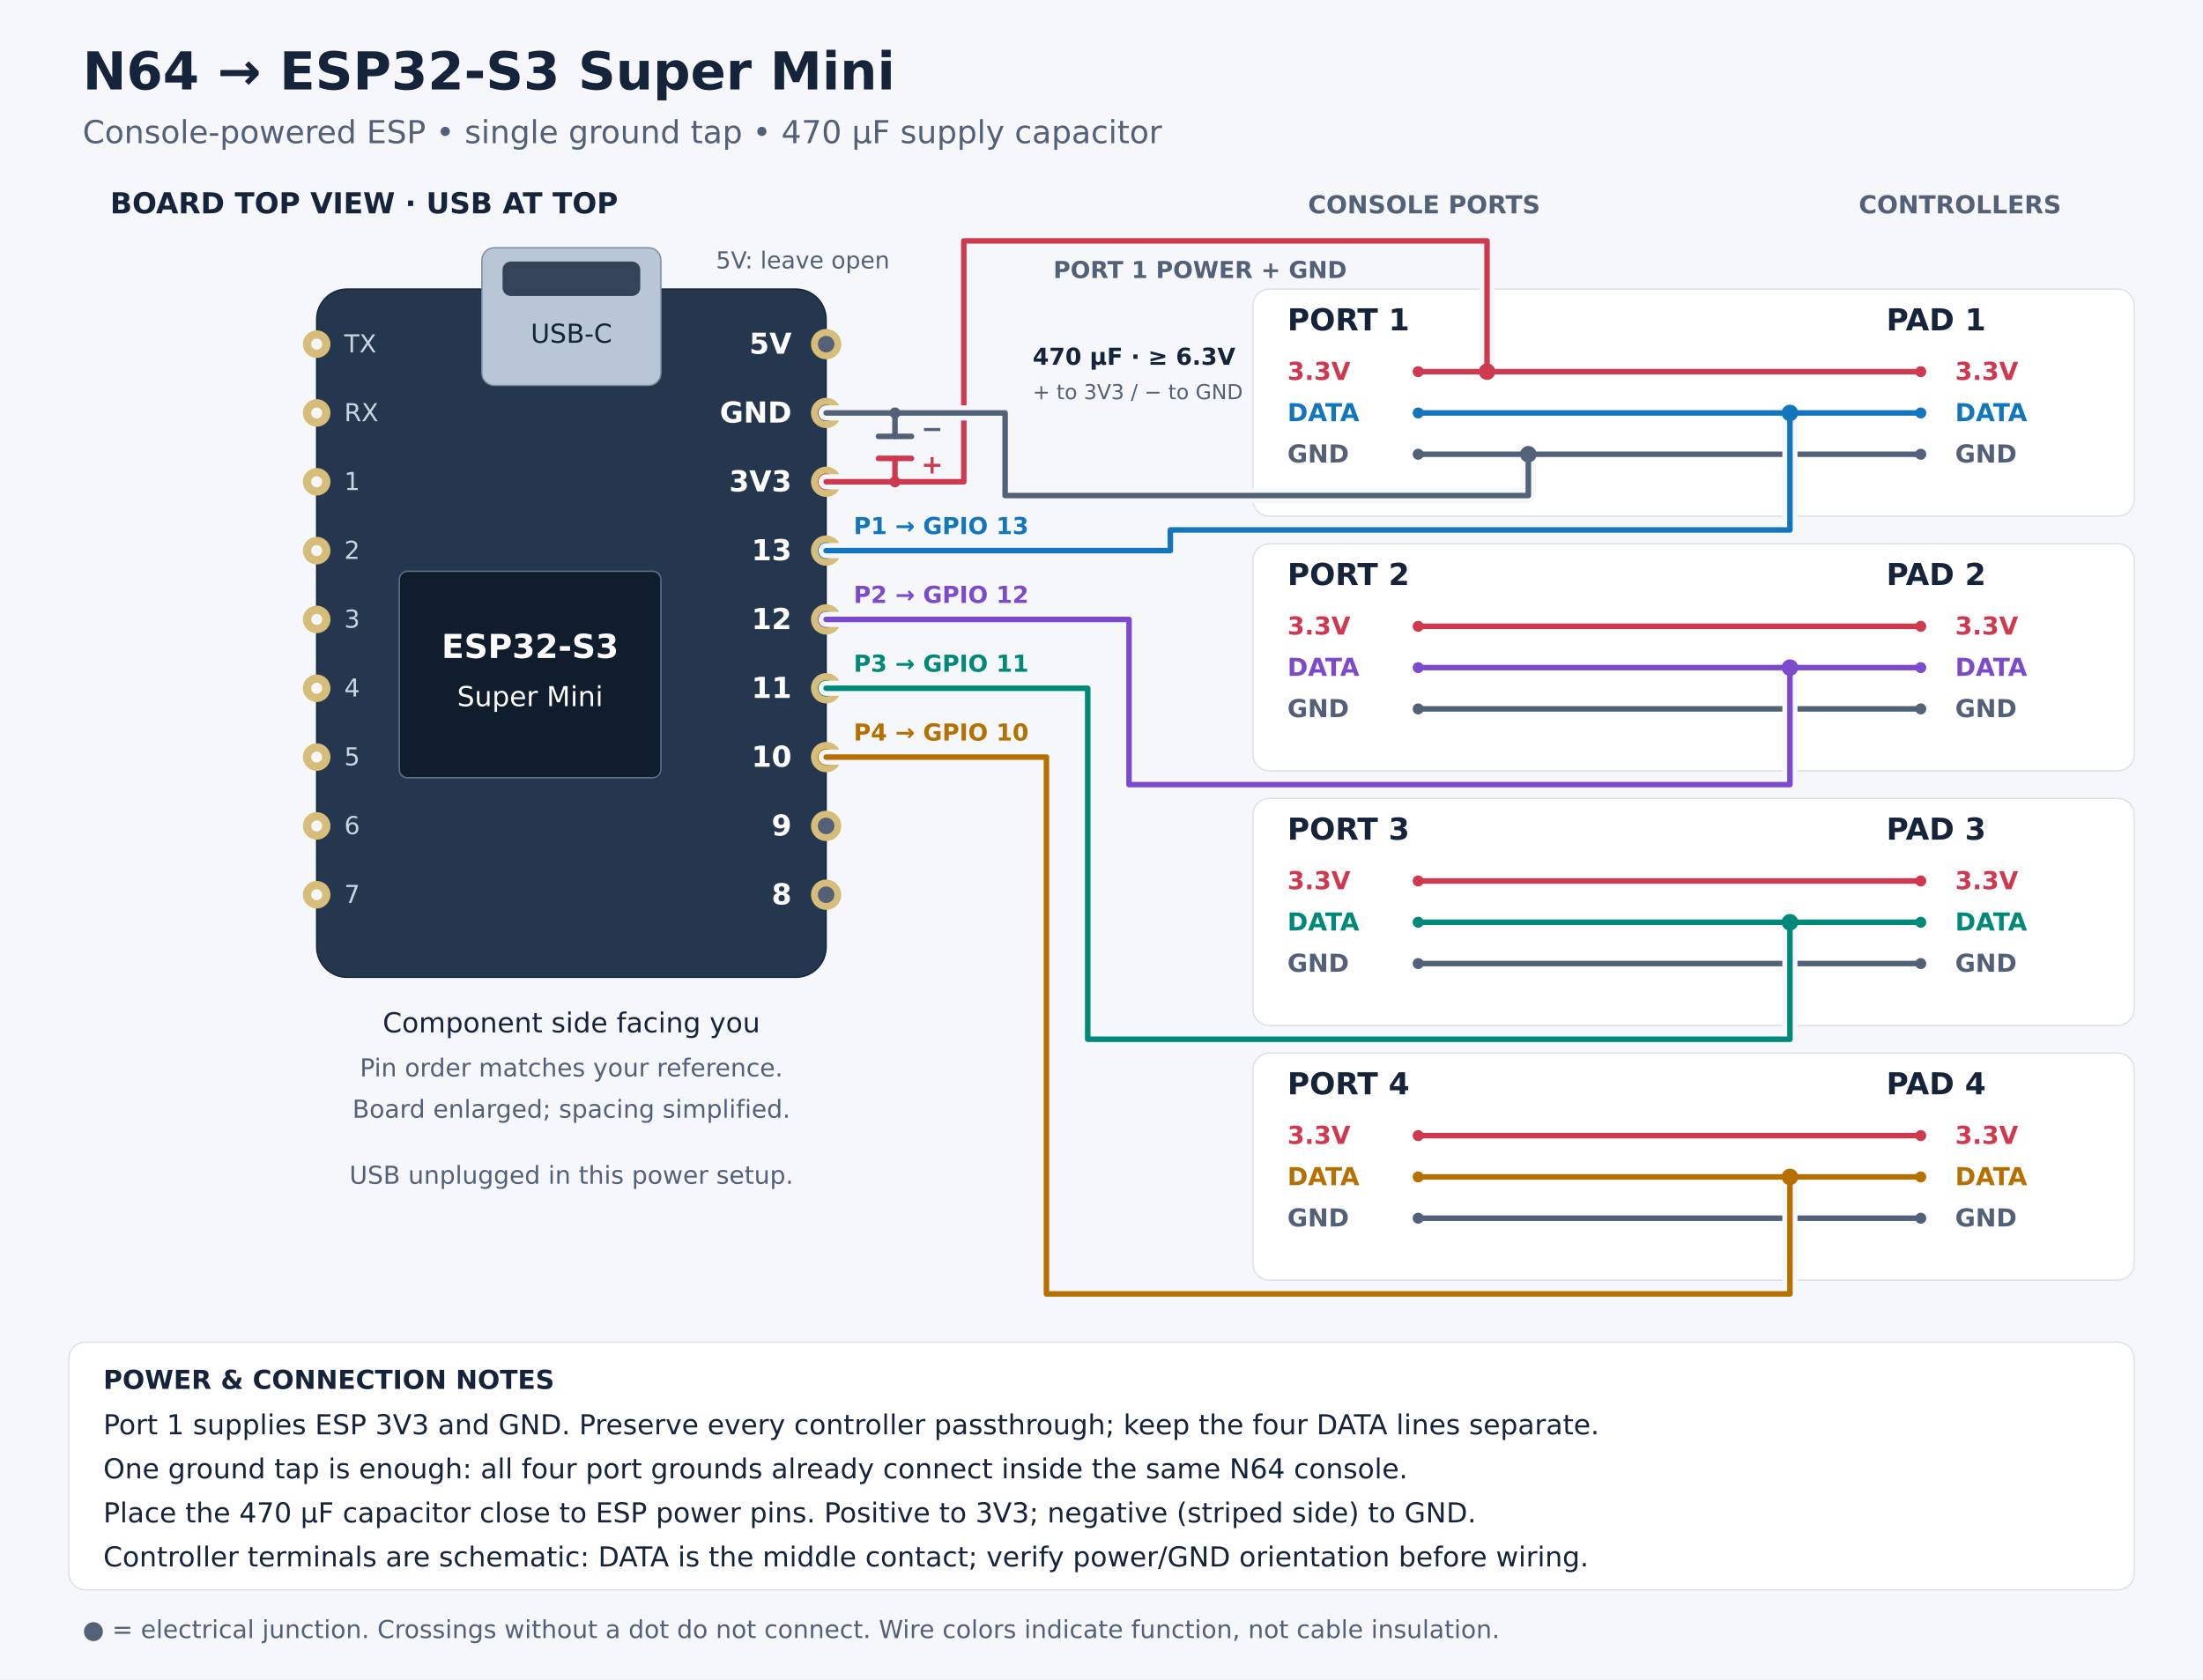
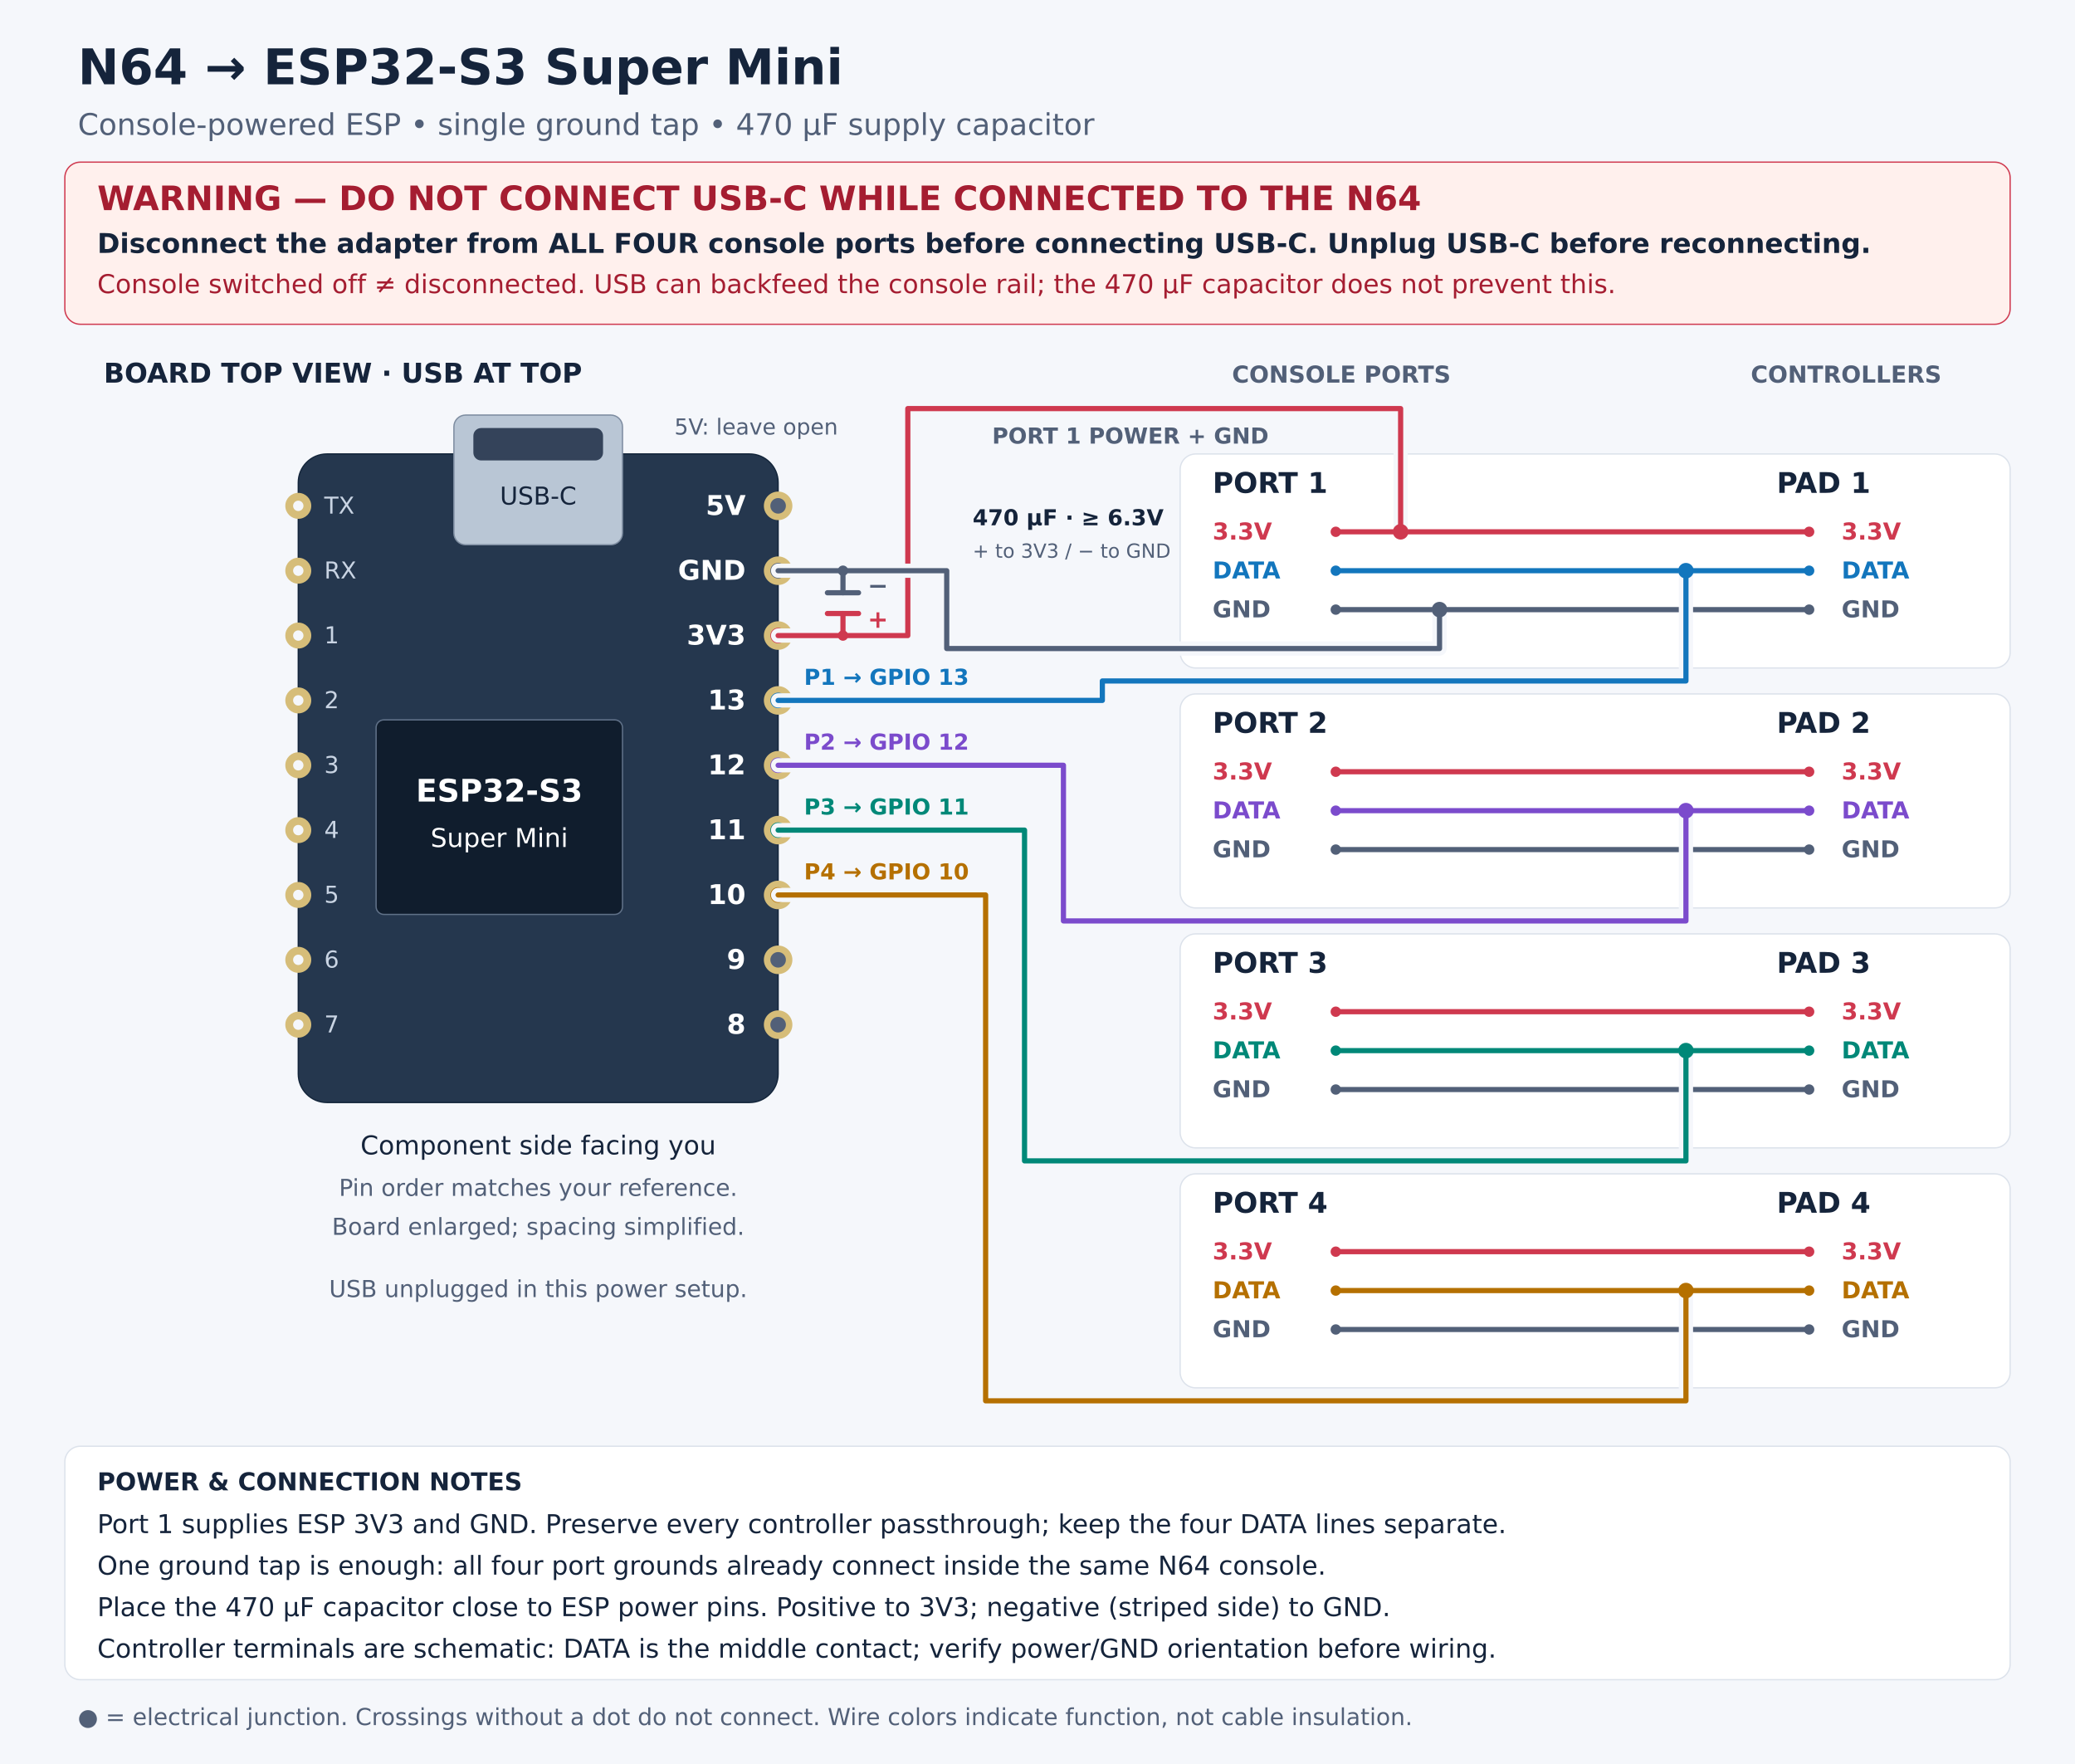
- <svg xmlns="http://www.w3.org/2000/svg" width="1600" height="1220" viewBox="0 0 1600 1220">
-   <rect width="1600" height="1220" fill="#f5f7fb" />
+ <svg xmlns="http://www.w3.org/2000/svg" width="1600" height="1360" viewBox="0 0 1600 1360">
+   <rect width="1600" height="1360" fill="#f5f7fb" />
  <style>text{font-family:DejaVu Sans,sans-serif}</style>
  <text x="60" y="65" font-size="38" fill="#15243b" font-weight="bold" text-anchor="start">N64 → ESP32-S3 Super Mini</text>
  <text x="60" y="104" font-size="23" fill="#526078" font-weight="normal" text-anchor="start">Console-powered ESP • single ground tap • 470 µF supply capacitor</text>
-   <text x="80" y="155" font-size="21" fill="#15243b" font-weight="bold" text-anchor="start">BOARD TOP VIEW · USB AT TOP</text>
-   <text x="950" y="155" font-size="18" fill="#526078" font-weight="bold" text-anchor="start">CONSOLE PORTS</text>
-   <text x="1350" y="155" font-size="18" fill="#526078" font-weight="bold" text-anchor="start">CONTROLLERS</text>
-   <rect x="230" y="210" width="370" height="500" rx="22" fill="#25374e" stroke="#14263b" />
-   <rect x="350" y="180" width="130" height="100" rx="9" fill="#b9c6d5" stroke="#7e8da1" />
-   <rect x="365" y="190" width="100" height="25" rx="6" fill="#34435a" stroke="none" />
-   <text x="415" y="249" font-size="19" fill="#15243b" font-weight="normal" text-anchor="middle">USB-C</text>
-   <rect x="290" y="415" width="190" height="150" rx="6" fill="#101d2d" stroke="#607188" />
-   <text x="385" y="478" font-size="24" fill="white" font-weight="bold" text-anchor="middle">ESP32-S3</text>
-   <text x="385" y="513" font-size="20" fill="white" font-weight="normal" text-anchor="middle">Super Mini</text>
-   <circle cx="230" cy="250" r="10" fill="#d6bd79" />
-   <circle cx="230" cy="250" r="4" fill="#f5f7fb" />
-   <text x="250" y="256" font-size="18" fill="#c9d4e3" font-weight="normal" text-anchor="start">TX</text>
-   <circle cx="230" cy="300" r="10" fill="#d6bd79" />
-   <circle cx="230" cy="300" r="4" fill="#f5f7fb" />
-   <text x="250" y="306" font-size="18" fill="#c9d4e3" font-weight="normal" text-anchor="start">RX</text>
-   <circle cx="230" cy="350" r="10" fill="#d6bd79" />
-   <circle cx="230" cy="350" r="4" fill="#f5f7fb" />
-   <text x="250" y="356" font-size="18" fill="#c9d4e3" font-weight="normal" text-anchor="start">1</text>
-   <circle cx="230" cy="400" r="10" fill="#d6bd79" />
-   <circle cx="230" cy="400" r="4" fill="#f5f7fb" />
-   <text x="250" y="406" font-size="18" fill="#c9d4e3" font-weight="normal" text-anchor="start">2</text>
-   <circle cx="230" cy="450" r="10" fill="#d6bd79" />
-   <circle cx="230" cy="450" r="4" fill="#f5f7fb" />
-   <text x="250" y="456" font-size="18" fill="#c9d4e3" font-weight="normal" text-anchor="start">3</text>
-   <circle cx="230" cy="500" r="10" fill="#d6bd79" />
-   <circle cx="230" cy="500" r="4" fill="#f5f7fb" />
-   <text x="250" y="506" font-size="18" fill="#c9d4e3" font-weight="normal" text-anchor="start">4</text>
-   <circle cx="230" cy="550" r="10" fill="#d6bd79" />
-   <circle cx="230" cy="550" r="4" fill="#f5f7fb" />
-   <text x="250" y="556" font-size="18" fill="#c9d4e3" font-weight="normal" text-anchor="start">5</text>
-   <circle cx="230" cy="600" r="10" fill="#d6bd79" />
-   <circle cx="230" cy="600" r="4" fill="#f5f7fb" />
-   <text x="250" y="606" font-size="18" fill="#c9d4e3" font-weight="normal" text-anchor="start">6</text>
-   <circle cx="230" cy="650" r="10" fill="#d6bd79" />
-   <circle cx="230" cy="650" r="4" fill="#f5f7fb" />
-   <text x="250" y="656" font-size="18" fill="#c9d4e3" font-weight="normal" text-anchor="start">7</text>
-   <circle cx="600" cy="250" r="11" fill="#d6bd79" />
-   <circle cx="600" cy="250" r="6" fill="#526078" />
-   <text x="575" y="257" font-size="21" fill="white" font-weight="bold" text-anchor="end">5V</text>
-   <circle cx="600" cy="300" r="11" fill="#d6bd79" />
-   <circle cx="600" cy="300" r="6" fill="#526078" />
-   <text x="575" y="307" font-size="21" fill="white" font-weight="bold" text-anchor="end">GND</text>
-   <circle cx="600" cy="350" r="11" fill="#d6bd79" />
-   <circle cx="600" cy="350" r="6" fill="#cf394f" />
-   <text x="575" y="357" font-size="21" fill="white" font-weight="bold" text-anchor="end">3V3</text>
-   <circle cx="600" cy="400" r="11" fill="#d6bd79" />
-   <circle cx="600" cy="400" r="6" fill="#1376bd" />
-   <text x="575" y="407" font-size="21" fill="white" font-weight="bold" text-anchor="end">13</text>
-   <circle cx="600" cy="450" r="11" fill="#d6bd79" />
-   <circle cx="600" cy="450" r="6" fill="#7b4bcc" />
-   <text x="575" y="457" font-size="21" fill="white" font-weight="bold" text-anchor="end">12</text>
-   <circle cx="600" cy="500" r="11" fill="#d6bd79" />
-   <circle cx="600" cy="500" r="6" fill="#008878" />
-   <text x="575" y="507" font-size="21" fill="white" font-weight="bold" text-anchor="end">11</text>
-   <circle cx="600" cy="550" r="11" fill="#d6bd79" />
-   <circle cx="600" cy="550" r="6" fill="#b57000" />
-   <text x="575" y="557" font-size="21" fill="white" font-weight="bold" text-anchor="end">10</text>
-   <circle cx="600" cy="600" r="11" fill="#d6bd79" />
-   <circle cx="600" cy="600" r="6" fill="#526078" />
-   <text x="575" y="607" font-size="21" fill="white" font-weight="bold" text-anchor="end">9</text>
-   <circle cx="600" cy="650" r="11" fill="#d6bd79" />
-   <circle cx="600" cy="650" r="6" fill="#526078" />
-   <text x="575" y="657" font-size="21" fill="white" font-weight="bold" text-anchor="end">8</text>
-   <text x="520" y="195" font-size="17" fill="#526078" font-weight="normal" text-anchor="start">5V: leave open</text>
-   <text x="415" y="750" font-size="20" fill="#15243b" font-weight="normal" text-anchor="middle">Component side facing you</text>
-   <text x="415" y="782" font-size="18" fill="#526078" font-weight="normal" text-anchor="middle">Pin order matches your reference.</text>
-   <text x="415" y="812" font-size="18" fill="#526078" font-weight="normal" text-anchor="middle">Board enlarged; spacing simplified.</text>
-   <text x="415" y="860" font-size="18" fill="#526078" font-weight="normal" text-anchor="middle">USB unplugged in this power setup.</text>
-   <rect x="910" y="210" width="640" height="165" rx="12" fill="white" stroke="#dce2eb" />
-   <text x="935" y="240" font-size="22" fill="#15243b" font-weight="bold" text-anchor="start">PORT 1</text>
-   <text x="1370" y="240" font-size="22" fill="#15243b" font-weight="bold" text-anchor="start">PAD 1</text>
-   <text x="935" y="276" font-size="18" fill="#cf394f" font-weight="bold" text-anchor="start">3.3V</text>
-   <text x="1420" y="276" font-size="18" fill="#cf394f" font-weight="bold" text-anchor="start">3.3V</text>
-   <polyline points="1030,270 1395,270" fill="none" stroke="#cf394f" stroke-width="4" stroke-linecap="round" stroke-linejoin="round" />
-   <circle cx="1030" cy="270" r="4" fill="#cf394f" />
-   <circle cx="1395" cy="270" r="4" fill="#cf394f" />
-   <text x="935" y="306" font-size="18" fill="#1376bd" font-weight="bold" text-anchor="start">DATA</text>
-   <text x="1420" y="306" font-size="18" fill="#1376bd" font-weight="bold" text-anchor="start">DATA</text>
-   <polyline points="1030,300 1395,300" fill="none" stroke="#1376bd" stroke-width="4" stroke-linecap="round" stroke-linejoin="round" />
-   <circle cx="1030" cy="300" r="4" fill="#1376bd" />
-   <circle cx="1395" cy="300" r="4" fill="#1376bd" />
-   <text x="935" y="336" font-size="18" fill="#526078" font-weight="bold" text-anchor="start">GND</text>
-   <text x="1420" y="336" font-size="18" fill="#526078" font-weight="bold" text-anchor="start">GND</text>
-   <polyline points="1030,330 1395,330" fill="none" stroke="#526078" stroke-width="4" stroke-linecap="round" stroke-linejoin="round" />
-   <circle cx="1030" cy="330" r="4" fill="#526078" />
-   <circle cx="1395" cy="330" r="4" fill="#526078" />
-   <rect x="910" y="395" width="640" height="165" rx="12" fill="white" stroke="#dce2eb" />
-   <text x="935" y="425" font-size="22" fill="#15243b" font-weight="bold" text-anchor="start">PORT 2</text>
-   <text x="1370" y="425" font-size="22" fill="#15243b" font-weight="bold" text-anchor="start">PAD 2</text>
-   <text x="935" y="461" font-size="18" fill="#cf394f" font-weight="bold" text-anchor="start">3.3V</text>
-   <text x="1420" y="461" font-size="18" fill="#cf394f" font-weight="bold" text-anchor="start">3.3V</text>
-   <polyline points="1030,455 1395,455" fill="none" stroke="#cf394f" stroke-width="4" stroke-linecap="round" stroke-linejoin="round" />
-   <circle cx="1030" cy="455" r="4" fill="#cf394f" />
-   <circle cx="1395" cy="455" r="4" fill="#cf394f" />
-   <text x="935" y="491" font-size="18" fill="#7b4bcc" font-weight="bold" text-anchor="start">DATA</text>
-   <text x="1420" y="491" font-size="18" fill="#7b4bcc" font-weight="bold" text-anchor="start">DATA</text>
-   <polyline points="1030,485 1395,485" fill="none" stroke="#7b4bcc" stroke-width="4" stroke-linecap="round" stroke-linejoin="round" />
-   <circle cx="1030" cy="485" r="4" fill="#7b4bcc" />
-   <circle cx="1395" cy="485" r="4" fill="#7b4bcc" />
-   <text x="935" y="521" font-size="18" fill="#526078" font-weight="bold" text-anchor="start">GND</text>
-   <text x="1420" y="521" font-size="18" fill="#526078" font-weight="bold" text-anchor="start">GND</text>
-   <polyline points="1030,515 1395,515" fill="none" stroke="#526078" stroke-width="4" stroke-linecap="round" stroke-linejoin="round" />
-   <circle cx="1030" cy="515" r="4" fill="#526078" />
-   <circle cx="1395" cy="515" r="4" fill="#526078" />
-   <rect x="910" y="580" width="640" height="165" rx="12" fill="white" stroke="#dce2eb" />
-   <text x="935" y="610" font-size="22" fill="#15243b" font-weight="bold" text-anchor="start">PORT 3</text>
-   <text x="1370" y="610" font-size="22" fill="#15243b" font-weight="bold" text-anchor="start">PAD 3</text>
-   <text x="935" y="646" font-size="18" fill="#cf394f" font-weight="bold" text-anchor="start">3.3V</text>
-   <text x="1420" y="646" font-size="18" fill="#cf394f" font-weight="bold" text-anchor="start">3.3V</text>
-   <polyline points="1030,640 1395,640" fill="none" stroke="#cf394f" stroke-width="4" stroke-linecap="round" stroke-linejoin="round" />
-   <circle cx="1030" cy="640" r="4" fill="#cf394f" />
-   <circle cx="1395" cy="640" r="4" fill="#cf394f" />
-   <text x="935" y="676" font-size="18" fill="#008878" font-weight="bold" text-anchor="start">DATA</text>
-   <text x="1420" y="676" font-size="18" fill="#008878" font-weight="bold" text-anchor="start">DATA</text>
-   <polyline points="1030,670 1395,670" fill="none" stroke="#008878" stroke-width="4" stroke-linecap="round" stroke-linejoin="round" />
-   <circle cx="1030" cy="670" r="4" fill="#008878" />
-   <circle cx="1395" cy="670" r="4" fill="#008878" />
-   <text x="935" y="706" font-size="18" fill="#526078" font-weight="bold" text-anchor="start">GND</text>
-   <text x="1420" y="706" font-size="18" fill="#526078" font-weight="bold" text-anchor="start">GND</text>
-   <polyline points="1030,700 1395,700" fill="none" stroke="#526078" stroke-width="4" stroke-linecap="round" stroke-linejoin="round" />
-   <circle cx="1030" cy="700" r="4" fill="#526078" />
-   <circle cx="1395" cy="700" r="4" fill="#526078" />
-   <rect x="910" y="765" width="640" height="165" rx="12" fill="white" stroke="#dce2eb" />
-   <text x="935" y="795" font-size="22" fill="#15243b" font-weight="bold" text-anchor="start">PORT 4</text>
-   <text x="1370" y="795" font-size="22" fill="#15243b" font-weight="bold" text-anchor="start">PAD 4</text>
-   <text x="935" y="831" font-size="18" fill="#cf394f" font-weight="bold" text-anchor="start">3.3V</text>
-   <text x="1420" y="831" font-size="18" fill="#cf394f" font-weight="bold" text-anchor="start">3.3V</text>
-   <polyline points="1030,825 1395,825" fill="none" stroke="#cf394f" stroke-width="4" stroke-linecap="round" stroke-linejoin="round" />
-   <circle cx="1030" cy="825" r="4" fill="#cf394f" />
-   <circle cx="1395" cy="825" r="4" fill="#cf394f" />
-   <text x="935" y="861" font-size="18" fill="#b57000" font-weight="bold" text-anchor="start">DATA</text>
-   <text x="1420" y="861" font-size="18" fill="#b57000" font-weight="bold" text-anchor="start">DATA</text>
-   <polyline points="1030,855 1395,855" fill="none" stroke="#b57000" stroke-width="4" stroke-linecap="round" stroke-linejoin="round" />
-   <circle cx="1030" cy="855" r="4" fill="#b57000" />
-   <circle cx="1395" cy="855" r="4" fill="#b57000" />
-   <text x="935" y="891" font-size="18" fill="#526078" font-weight="bold" text-anchor="start">GND</text>
-   <text x="1420" y="891" font-size="18" fill="#526078" font-weight="bold" text-anchor="start">GND</text>
-   <polyline points="1030,885 1395,885" fill="none" stroke="#526078" stroke-width="4" stroke-linecap="round" stroke-linejoin="round" />
-   <circle cx="1030" cy="885" r="4" fill="#526078" />
-   <circle cx="1395" cy="885" r="4" fill="#526078" />
-   <polyline points="1080,270 1080,175 700,175 700,350 600,350" fill="none" stroke="#f5f7fb" stroke-width="11" stroke-linecap="round" stroke-linejoin="round" />
-   <polyline points="1080,270 1080,175 700,175 700,350 600,350" fill="none" stroke="#cf394f" stroke-width="4" stroke-linecap="round" stroke-linejoin="round" />
-   <circle cx="1080" cy="270" r="6" fill="#cf394f" />
-   <polyline points="1110,330 1110,360 730,360 730,300 600,300" fill="none" stroke="#f5f7fb" stroke-width="11" stroke-linecap="round" stroke-linejoin="round" />
-   <polyline points="1110,330 1110,360 730,360 730,300 600,300" fill="none" stroke="#526078" stroke-width="4" stroke-linecap="round" stroke-linejoin="round" />
-   <circle cx="1110" cy="330" r="6" fill="#526078" />
-   <text x="765" y="202" font-size="17" fill="#526078" font-weight="bold" text-anchor="start">PORT 1 POWER + GND</text>
-   <polyline points="650,300 650,317" fill="none" stroke="#526078" stroke-width="4" stroke-linecap="round" stroke-linejoin="round" />
-   <polyline points="638,317 662,317" fill="none" stroke="#526078" stroke-width="4" stroke-linecap="round" stroke-linejoin="round" />
-   <polyline points="638,333 662,333" fill="none" stroke="#cf394f" stroke-width="4" stroke-linecap="round" stroke-linejoin="round" />
-   <polyline points="650,333 650,350" fill="none" stroke="#cf394f" stroke-width="4" stroke-linecap="round" stroke-linejoin="round" />
-   <circle cx="650" cy="300" r="4" fill="#526078" />
-   <circle cx="650" cy="350" r="4" fill="#cf394f" />
-   <text x="669" y="318" font-size="19" fill="#526078" font-weight="bold" text-anchor="start">−</text>
-   <text x="669" y="344" font-size="19" fill="#cf394f" font-weight="bold" text-anchor="start">+</text>
-   <text x="750" y="265" font-size="17" fill="#15243b" font-weight="bold" text-anchor="start">470 µF · ≥ 6.3V</text>
-   <text x="750" y="290" font-size="15" fill="#526078" font-weight="normal" text-anchor="start">+ to 3V3 / − to GND</text>
-   <polyline points="1300,300 1300,385 850,385 850,400 600,400" fill="none" stroke="#f5f7fb" stroke-width="11" stroke-linecap="round" stroke-linejoin="round" />
-   <polyline points="1300,300 1300,385 850,385 850,400 600,400" fill="none" stroke="#1376bd" stroke-width="4" stroke-linecap="round" stroke-linejoin="round" />
-   <circle cx="1300" cy="300" r="6" fill="#1376bd" />
-   <text x="620" y="388" font-size="17" fill="#1376bd" font-weight="bold" text-anchor="start">P1 → GPIO 13</text>
-   <polyline points="1300,485 1300,570 820,570 820,450 600,450" fill="none" stroke="#f5f7fb" stroke-width="11" stroke-linecap="round" stroke-linejoin="round" />
-   <polyline points="1300,485 1300,570 820,570 820,450 600,450" fill="none" stroke="#7b4bcc" stroke-width="4" stroke-linecap="round" stroke-linejoin="round" />
-   <circle cx="1300" cy="485" r="6" fill="#7b4bcc" />
-   <text x="620" y="438" font-size="17" fill="#7b4bcc" font-weight="bold" text-anchor="start">P2 → GPIO 12</text>
-   <polyline points="1300,670 1300,755 790,755 790,500 600,500" fill="none" stroke="#f5f7fb" stroke-width="11" stroke-linecap="round" stroke-linejoin="round" />
-   <polyline points="1300,670 1300,755 790,755 790,500 600,500" fill="none" stroke="#008878" stroke-width="4" stroke-linecap="round" stroke-linejoin="round" />
-   <circle cx="1300" cy="670" r="6" fill="#008878" />
-   <text x="620" y="488" font-size="17" fill="#008878" font-weight="bold" text-anchor="start">P3 → GPIO 11</text>
-   <polyline points="1300,855 1300,940 760,940 760,550 600,550" fill="none" stroke="#f5f7fb" stroke-width="11" stroke-linecap="round" stroke-linejoin="round" />
-   <polyline points="1300,855 1300,940 760,940 760,550 600,550" fill="none" stroke="#b57000" stroke-width="4" stroke-linecap="round" stroke-linejoin="round" />
-   <circle cx="1300" cy="855" r="6" fill="#b57000" />
-   <text x="620" y="538" font-size="17" fill="#b57000" font-weight="bold" text-anchor="start">P4 → GPIO 10</text>
-   <rect x="50" y="975" width="1500" height="180" rx="12" fill="white" stroke="#dce2eb" />
-   <text x="75" y="1009" font-size="19" fill="#15243b" font-weight="bold" text-anchor="start">POWER &amp; CONNECTION NOTES</text>
-   <text x="75" y="1042" font-size="20" fill="#15243b" font-weight="normal" text-anchor="start">Port 1 supplies ESP 3V3 and GND. Preserve every controller passthrough; keep the four DATA lines separate.</text>
-   <text x="75" y="1074" font-size="20" fill="#15243b" font-weight="normal" text-anchor="start">One ground tap is enough: all four port grounds already connect inside the same N64 console.</text>
-   <text x="75" y="1106" font-size="20" fill="#15243b" font-weight="normal" text-anchor="start">Place the 470 µF capacitor close to ESP power pins. Positive to 3V3; negative (striped side) to GND.</text>
-   <text x="75" y="1138" font-size="20" fill="#15243b" font-weight="normal" text-anchor="start">Controller terminals are schematic: DATA is the middle contact; verify power/GND orientation before wiring.</text>
-   <text x="60" y="1190" font-size="18" fill="#526078" font-weight="normal" text-anchor="start">● = electrical junction. Crossings without a dot do not connect. Wire colors indicate function, not cable insulation.</text>
+   <rect x="50" y="125" width="1500" height="125" rx="12" fill="#fff0ed" stroke="#cf394f" />
+   <text x="75" y="162" font-size="26" fill="#a51d31" font-weight="bold" text-anchor="start">WARNING — DO NOT CONNECT USB-C WHILE CONNECTED TO THE N64</text>
+   <text x="75" y="195" font-size="21" fill="#15243b" font-weight="bold" text-anchor="start">Disconnect the adapter from ALL FOUR console ports before connecting USB-C. Unplug USB-C before reconnecting.</text>
+   <text x="75" y="226" font-size="20" fill="#a51d31" font-weight="normal" text-anchor="start">Console switched off ≠ disconnected. USB can backfeed the console rail; the 470 µF capacitor does not prevent this.</text>
+   <g transform="translate(0,140)">
+     <text x="80" y="155" font-size="21" fill="#15243b" font-weight="bold" text-anchor="start">BOARD TOP VIEW · USB AT TOP</text>
+     <text x="950" y="155" font-size="18" fill="#526078" font-weight="bold" text-anchor="start">CONSOLE PORTS</text>
+     <text x="1350" y="155" font-size="18" fill="#526078" font-weight="bold" text-anchor="start">CONTROLLERS</text>
+     <rect x="230" y="210" width="370" height="500" rx="22" fill="#25374e" stroke="#14263b" />
+     <rect x="350" y="180" width="130" height="100" rx="9" fill="#b9c6d5" stroke="#7e8da1" />
+     <rect x="365" y="190" width="100" height="25" rx="6" fill="#34435a" stroke="none" />
+     <text x="415" y="249" font-size="19" fill="#15243b" font-weight="normal" text-anchor="middle">USB-C</text>
+     <rect x="290" y="415" width="190" height="150" rx="6" fill="#101d2d" stroke="#607188" />
+     <text x="385" y="478" font-size="24" fill="white" font-weight="bold" text-anchor="middle">ESP32-S3</text>
+     <text x="385" y="513" font-size="20" fill="white" font-weight="normal" text-anchor="middle">Super Mini</text>
+     <circle cx="230" cy="250" r="10" fill="#d6bd79" />
+     <circle cx="230" cy="250" r="4" fill="#f5f7fb" />
+     <text x="250" y="256" font-size="18" fill="#c9d4e3" font-weight="normal" text-anchor="start">TX</text>
+     <circle cx="230" cy="300" r="10" fill="#d6bd79" />
+     <circle cx="230" cy="300" r="4" fill="#f5f7fb" />
+     <text x="250" y="306" font-size="18" fill="#c9d4e3" font-weight="normal" text-anchor="start">RX</text>
+     <circle cx="230" cy="350" r="10" fill="#d6bd79" />
+     <circle cx="230" cy="350" r="4" fill="#f5f7fb" />
+     <text x="250" y="356" font-size="18" fill="#c9d4e3" font-weight="normal" text-anchor="start">1</text>
+     <circle cx="230" cy="400" r="10" fill="#d6bd79" />
+     <circle cx="230" cy="400" r="4" fill="#f5f7fb" />
+     <text x="250" y="406" font-size="18" fill="#c9d4e3" font-weight="normal" text-anchor="start">2</text>
+     <circle cx="230" cy="450" r="10" fill="#d6bd79" />
+     <circle cx="230" cy="450" r="4" fill="#f5f7fb" />
+     <text x="250" y="456" font-size="18" fill="#c9d4e3" font-weight="normal" text-anchor="start">3</text>
+     <circle cx="230" cy="500" r="10" fill="#d6bd79" />
+     <circle cx="230" cy="500" r="4" fill="#f5f7fb" />
+     <text x="250" y="506" font-size="18" fill="#c9d4e3" font-weight="normal" text-anchor="start">4</text>
+     <circle cx="230" cy="550" r="10" fill="#d6bd79" />
+     <circle cx="230" cy="550" r="4" fill="#f5f7fb" />
+     <text x="250" y="556" font-size="18" fill="#c9d4e3" font-weight="normal" text-anchor="start">5</text>
+     <circle cx="230" cy="600" r="10" fill="#d6bd79" />
+     <circle cx="230" cy="600" r="4" fill="#f5f7fb" />
+     <text x="250" y="606" font-size="18" fill="#c9d4e3" font-weight="normal" text-anchor="start">6</text>
+     <circle cx="230" cy="650" r="10" fill="#d6bd79" />
+     <circle cx="230" cy="650" r="4" fill="#f5f7fb" />
+     <text x="250" y="656" font-size="18" fill="#c9d4e3" font-weight="normal" text-anchor="start">7</text>
+     <circle cx="600" cy="250" r="11" fill="#d6bd79" />
+     <circle cx="600" cy="250" r="6" fill="#526078" />
+     <text x="575" y="257" font-size="21" fill="white" font-weight="bold" text-anchor="end">5V</text>
+     <circle cx="600" cy="300" r="11" fill="#d6bd79" />
+     <circle cx="600" cy="300" r="6" fill="#526078" />
+     <text x="575" y="307" font-size="21" fill="white" font-weight="bold" text-anchor="end">GND</text>
+     <circle cx="600" cy="350" r="11" fill="#d6bd79" />
+     <circle cx="600" cy="350" r="6" fill="#cf394f" />
+     <text x="575" y="357" font-size="21" fill="white" font-weight="bold" text-anchor="end">3V3</text>
+     <circle cx="600" cy="400" r="11" fill="#d6bd79" />
+     <circle cx="600" cy="400" r="6" fill="#1376bd" />
+     <text x="575" y="407" font-size="21" fill="white" font-weight="bold" text-anchor="end">13</text>
+     <circle cx="600" cy="450" r="11" fill="#d6bd79" />
+     <circle cx="600" cy="450" r="6" fill="#7b4bcc" />
+     <text x="575" y="457" font-size="21" fill="white" font-weight="bold" text-anchor="end">12</text>
+     <circle cx="600" cy="500" r="11" fill="#d6bd79" />
+     <circle cx="600" cy="500" r="6" fill="#008878" />
+     <text x="575" y="507" font-size="21" fill="white" font-weight="bold" text-anchor="end">11</text>
+     <circle cx="600" cy="550" r="11" fill="#d6bd79" />
+     <circle cx="600" cy="550" r="6" fill="#b57000" />
+     <text x="575" y="557" font-size="21" fill="white" font-weight="bold" text-anchor="end">10</text>
+     <circle cx="600" cy="600" r="11" fill="#d6bd79" />
+     <circle cx="600" cy="600" r="6" fill="#526078" />
+     <text x="575" y="607" font-size="21" fill="white" font-weight="bold" text-anchor="end">9</text>
+     <circle cx="600" cy="650" r="11" fill="#d6bd79" />
+     <circle cx="600" cy="650" r="6" fill="#526078" />
+     <text x="575" y="657" font-size="21" fill="white" font-weight="bold" text-anchor="end">8</text>
+     <text x="520" y="195" font-size="17" fill="#526078" font-weight="normal" text-anchor="start">5V: leave open</text>
+     <text x="415" y="750" font-size="20" fill="#15243b" font-weight="normal" text-anchor="middle">Component side facing you</text>
+     <text x="415" y="782" font-size="18" fill="#526078" font-weight="normal" text-anchor="middle">Pin order matches your reference.</text>
+     <text x="415" y="812" font-size="18" fill="#526078" font-weight="normal" text-anchor="middle">Board enlarged; spacing simplified.</text>
+     <text x="415" y="860" font-size="18" fill="#526078" font-weight="normal" text-anchor="middle">USB unplugged in this power setup.</text>
+     <rect x="910" y="210" width="640" height="165" rx="12" fill="white" stroke="#dce2eb" />
+     <text x="935" y="240" font-size="22" fill="#15243b" font-weight="bold" text-anchor="start">PORT 1</text>
+     <text x="1370" y="240" font-size="22" fill="#15243b" font-weight="bold" text-anchor="start">PAD 1</text>
+     <text x="935" y="276" font-size="18" fill="#cf394f" font-weight="bold" text-anchor="start">3.3V</text>
+     <text x="1420" y="276" font-size="18" fill="#cf394f" font-weight="bold" text-anchor="start">3.3V</text>
+     <polyline points="1030,270 1395,270" fill="none" stroke="#cf394f" stroke-width="4" stroke-linecap="round" stroke-linejoin="round" />
+     <circle cx="1030" cy="270" r="4" fill="#cf394f" />
+     <circle cx="1395" cy="270" r="4" fill="#cf394f" />
+     <text x="935" y="306" font-size="18" fill="#1376bd" font-weight="bold" text-anchor="start">DATA</text>
+     <text x="1420" y="306" font-size="18" fill="#1376bd" font-weight="bold" text-anchor="start">DATA</text>
+     <polyline points="1030,300 1395,300" fill="none" stroke="#1376bd" stroke-width="4" stroke-linecap="round" stroke-linejoin="round" />
+     <circle cx="1030" cy="300" r="4" fill="#1376bd" />
+     <circle cx="1395" cy="300" r="4" fill="#1376bd" />
+     <text x="935" y="336" font-size="18" fill="#526078" font-weight="bold" text-anchor="start">GND</text>
+     <text x="1420" y="336" font-size="18" fill="#526078" font-weight="bold" text-anchor="start">GND</text>
+     <polyline points="1030,330 1395,330" fill="none" stroke="#526078" stroke-width="4" stroke-linecap="round" stroke-linejoin="round" />
+     <circle cx="1030" cy="330" r="4" fill="#526078" />
+     <circle cx="1395" cy="330" r="4" fill="#526078" />
+     <rect x="910" y="395" width="640" height="165" rx="12" fill="white" stroke="#dce2eb" />
+     <text x="935" y="425" font-size="22" fill="#15243b" font-weight="bold" text-anchor="start">PORT 2</text>
+     <text x="1370" y="425" font-size="22" fill="#15243b" font-weight="bold" text-anchor="start">PAD 2</text>
+     <text x="935" y="461" font-size="18" fill="#cf394f" font-weight="bold" text-anchor="start">3.3V</text>
+     <text x="1420" y="461" font-size="18" fill="#cf394f" font-weight="bold" text-anchor="start">3.3V</text>
+     <polyline points="1030,455 1395,455" fill="none" stroke="#cf394f" stroke-width="4" stroke-linecap="round" stroke-linejoin="round" />
+     <circle cx="1030" cy="455" r="4" fill="#cf394f" />
+     <circle cx="1395" cy="455" r="4" fill="#cf394f" />
+     <text x="935" y="491" font-size="18" fill="#7b4bcc" font-weight="bold" text-anchor="start">DATA</text>
+     <text x="1420" y="491" font-size="18" fill="#7b4bcc" font-weight="bold" text-anchor="start">DATA</text>
+     <polyline points="1030,485 1395,485" fill="none" stroke="#7b4bcc" stroke-width="4" stroke-linecap="round" stroke-linejoin="round" />
+     <circle cx="1030" cy="485" r="4" fill="#7b4bcc" />
+     <circle cx="1395" cy="485" r="4" fill="#7b4bcc" />
+     <text x="935" y="521" font-size="18" fill="#526078" font-weight="bold" text-anchor="start">GND</text>
+     <text x="1420" y="521" font-size="18" fill="#526078" font-weight="bold" text-anchor="start">GND</text>
+     <polyline points="1030,515 1395,515" fill="none" stroke="#526078" stroke-width="4" stroke-linecap="round" stroke-linejoin="round" />
+     <circle cx="1030" cy="515" r="4" fill="#526078" />
+     <circle cx="1395" cy="515" r="4" fill="#526078" />
+     <rect x="910" y="580" width="640" height="165" rx="12" fill="white" stroke="#dce2eb" />
+     <text x="935" y="610" font-size="22" fill="#15243b" font-weight="bold" text-anchor="start">PORT 3</text>
+     <text x="1370" y="610" font-size="22" fill="#15243b" font-weight="bold" text-anchor="start">PAD 3</text>
+     <text x="935" y="646" font-size="18" fill="#cf394f" font-weight="bold" text-anchor="start">3.3V</text>
+     <text x="1420" y="646" font-size="18" fill="#cf394f" font-weight="bold" text-anchor="start">3.3V</text>
+     <polyline points="1030,640 1395,640" fill="none" stroke="#cf394f" stroke-width="4" stroke-linecap="round" stroke-linejoin="round" />
+     <circle cx="1030" cy="640" r="4" fill="#cf394f" />
+     <circle cx="1395" cy="640" r="4" fill="#cf394f" />
+     <text x="935" y="676" font-size="18" fill="#008878" font-weight="bold" text-anchor="start">DATA</text>
+     <text x="1420" y="676" font-size="18" fill="#008878" font-weight="bold" text-anchor="start">DATA</text>
+     <polyline points="1030,670 1395,670" fill="none" stroke="#008878" stroke-width="4" stroke-linecap="round" stroke-linejoin="round" />
+     <circle cx="1030" cy="670" r="4" fill="#008878" />
+     <circle cx="1395" cy="670" r="4" fill="#008878" />
+     <text x="935" y="706" font-size="18" fill="#526078" font-weight="bold" text-anchor="start">GND</text>
+     <text x="1420" y="706" font-size="18" fill="#526078" font-weight="bold" text-anchor="start">GND</text>
+     <polyline points="1030,700 1395,700" fill="none" stroke="#526078" stroke-width="4" stroke-linecap="round" stroke-linejoin="round" />
+     <circle cx="1030" cy="700" r="4" fill="#526078" />
+     <circle cx="1395" cy="700" r="4" fill="#526078" />
+     <rect x="910" y="765" width="640" height="165" rx="12" fill="white" stroke="#dce2eb" />
+     <text x="935" y="795" font-size="22" fill="#15243b" font-weight="bold" text-anchor="start">PORT 4</text>
+     <text x="1370" y="795" font-size="22" fill="#15243b" font-weight="bold" text-anchor="start">PAD 4</text>
+     <text x="935" y="831" font-size="18" fill="#cf394f" font-weight="bold" text-anchor="start">3.3V</text>
+     <text x="1420" y="831" font-size="18" fill="#cf394f" font-weight="bold" text-anchor="start">3.3V</text>
+     <polyline points="1030,825 1395,825" fill="none" stroke="#cf394f" stroke-width="4" stroke-linecap="round" stroke-linejoin="round" />
+     <circle cx="1030" cy="825" r="4" fill="#cf394f" />
+     <circle cx="1395" cy="825" r="4" fill="#cf394f" />
+     <text x="935" y="861" font-size="18" fill="#b57000" font-weight="bold" text-anchor="start">DATA</text>
+     <text x="1420" y="861" font-size="18" fill="#b57000" font-weight="bold" text-anchor="start">DATA</text>
+     <polyline points="1030,855 1395,855" fill="none" stroke="#b57000" stroke-width="4" stroke-linecap="round" stroke-linejoin="round" />
+     <circle cx="1030" cy="855" r="4" fill="#b57000" />
+     <circle cx="1395" cy="855" r="4" fill="#b57000" />
+     <text x="935" y="891" font-size="18" fill="#526078" font-weight="bold" text-anchor="start">GND</text>
+     <text x="1420" y="891" font-size="18" fill="#526078" font-weight="bold" text-anchor="start">GND</text>
+     <polyline points="1030,885 1395,885" fill="none" stroke="#526078" stroke-width="4" stroke-linecap="round" stroke-linejoin="round" />
+     <circle cx="1030" cy="885" r="4" fill="#526078" />
+     <circle cx="1395" cy="885" r="4" fill="#526078" />
+     <polyline points="1080,270 1080,175 700,175 700,350 600,350" fill="none" stroke="#f5f7fb" stroke-width="11" stroke-linecap="round" stroke-linejoin="round" />
+     <polyline points="1080,270 1080,175 700,175 700,350 600,350" fill="none" stroke="#cf394f" stroke-width="4" stroke-linecap="round" stroke-linejoin="round" />
+     <circle cx="1080" cy="270" r="6" fill="#cf394f" />
+     <polyline points="1110,330 1110,360 730,360 730,300 600,300" fill="none" stroke="#f5f7fb" stroke-width="11" stroke-linecap="round" stroke-linejoin="round" />
+     <polyline points="1110,330 1110,360 730,360 730,300 600,300" fill="none" stroke="#526078" stroke-width="4" stroke-linecap="round" stroke-linejoin="round" />
+     <circle cx="1110" cy="330" r="6" fill="#526078" />
+     <text x="765" y="202" font-size="17" fill="#526078" font-weight="bold" text-anchor="start">PORT 1 POWER + GND</text>
+     <polyline points="650,300 650,317" fill="none" stroke="#526078" stroke-width="4" stroke-linecap="round" stroke-linejoin="round" />
+     <polyline points="638,317 662,317" fill="none" stroke="#526078" stroke-width="4" stroke-linecap="round" stroke-linejoin="round" />
+     <polyline points="638,333 662,333" fill="none" stroke="#cf394f" stroke-width="4" stroke-linecap="round" stroke-linejoin="round" />
+     <polyline points="650,333 650,350" fill="none" stroke="#cf394f" stroke-width="4" stroke-linecap="round" stroke-linejoin="round" />
+     <circle cx="650" cy="300" r="4" fill="#526078" />
+     <circle cx="650" cy="350" r="4" fill="#cf394f" />
+     <text x="669" y="318" font-size="19" fill="#526078" font-weight="bold" text-anchor="start">−</text>
+     <text x="669" y="344" font-size="19" fill="#cf394f" font-weight="bold" text-anchor="start">+</text>
+     <text x="750" y="265" font-size="17" fill="#15243b" font-weight="bold" text-anchor="start">470 µF · ≥ 6.3V</text>
+     <text x="750" y="290" font-size="15" fill="#526078" font-weight="normal" text-anchor="start">+ to 3V3 / − to GND</text>
+     <polyline points="1300,300 1300,385 850,385 850,400 600,400" fill="none" stroke="#f5f7fb" stroke-width="11" stroke-linecap="round" stroke-linejoin="round" />
+     <polyline points="1300,300 1300,385 850,385 850,400 600,400" fill="none" stroke="#1376bd" stroke-width="4" stroke-linecap="round" stroke-linejoin="round" />
+     <circle cx="1300" cy="300" r="6" fill="#1376bd" />
+     <text x="620" y="388" font-size="17" fill="#1376bd" font-weight="bold" text-anchor="start">P1 → GPIO 13</text>
+     <polyline points="1300,485 1300,570 820,570 820,450 600,450" fill="none" stroke="#f5f7fb" stroke-width="11" stroke-linecap="round" stroke-linejoin="round" />
+     <polyline points="1300,485 1300,570 820,570 820,450 600,450" fill="none" stroke="#7b4bcc" stroke-width="4" stroke-linecap="round" stroke-linejoin="round" />
+     <circle cx="1300" cy="485" r="6" fill="#7b4bcc" />
+     <text x="620" y="438" font-size="17" fill="#7b4bcc" font-weight="bold" text-anchor="start">P2 → GPIO 12</text>
+     <polyline points="1300,670 1300,755 790,755 790,500 600,500" fill="none" stroke="#f5f7fb" stroke-width="11" stroke-linecap="round" stroke-linejoin="round" />
+     <polyline points="1300,670 1300,755 790,755 790,500 600,500" fill="none" stroke="#008878" stroke-width="4" stroke-linecap="round" stroke-linejoin="round" />
+     <circle cx="1300" cy="670" r="6" fill="#008878" />
+     <text x="620" y="488" font-size="17" fill="#008878" font-weight="bold" text-anchor="start">P3 → GPIO 11</text>
+     <polyline points="1300,855 1300,940 760,940 760,550 600,550" fill="none" stroke="#f5f7fb" stroke-width="11" stroke-linecap="round" stroke-linejoin="round" />
+     <polyline points="1300,855 1300,940 760,940 760,550 600,550" fill="none" stroke="#b57000" stroke-width="4" stroke-linecap="round" stroke-linejoin="round" />
+     <circle cx="1300" cy="855" r="6" fill="#b57000" />
+     <text x="620" y="538" font-size="17" fill="#b57000" font-weight="bold" text-anchor="start">P4 → GPIO 10</text>
+     <rect x="50" y="975" width="1500" height="180" rx="12" fill="white" stroke="#dce2eb" />
+     <text x="75" y="1009" font-size="19" fill="#15243b" font-weight="bold" text-anchor="start">POWER &amp; CONNECTION NOTES</text>
+     <text x="75" y="1042" font-size="20" fill="#15243b" font-weight="normal" text-anchor="start">Port 1 supplies ESP 3V3 and GND. Preserve every controller passthrough; keep the four DATA lines separate.</text>
+     <text x="75" y="1074" font-size="20" fill="#15243b" font-weight="normal" text-anchor="start">One ground tap is enough: all four port grounds already connect inside the same N64 console.</text>
+     <text x="75" y="1106" font-size="20" fill="#15243b" font-weight="normal" text-anchor="start">Place the 470 µF capacitor close to ESP power pins. Positive to 3V3; negative (striped side) to GND.</text>
+     <text x="75" y="1138" font-size="20" fill="#15243b" font-weight="normal" text-anchor="start">Controller terminals are schematic: DATA is the middle contact; verify power/GND orientation before wiring.</text>
+     <text x="60" y="1190" font-size="18" fill="#526078" font-weight="normal" text-anchor="start">● = electrical junction. Crossings without a dot do not connect. Wire colors indicate function, not cable insulation.</text>
+   </g>
</svg>
